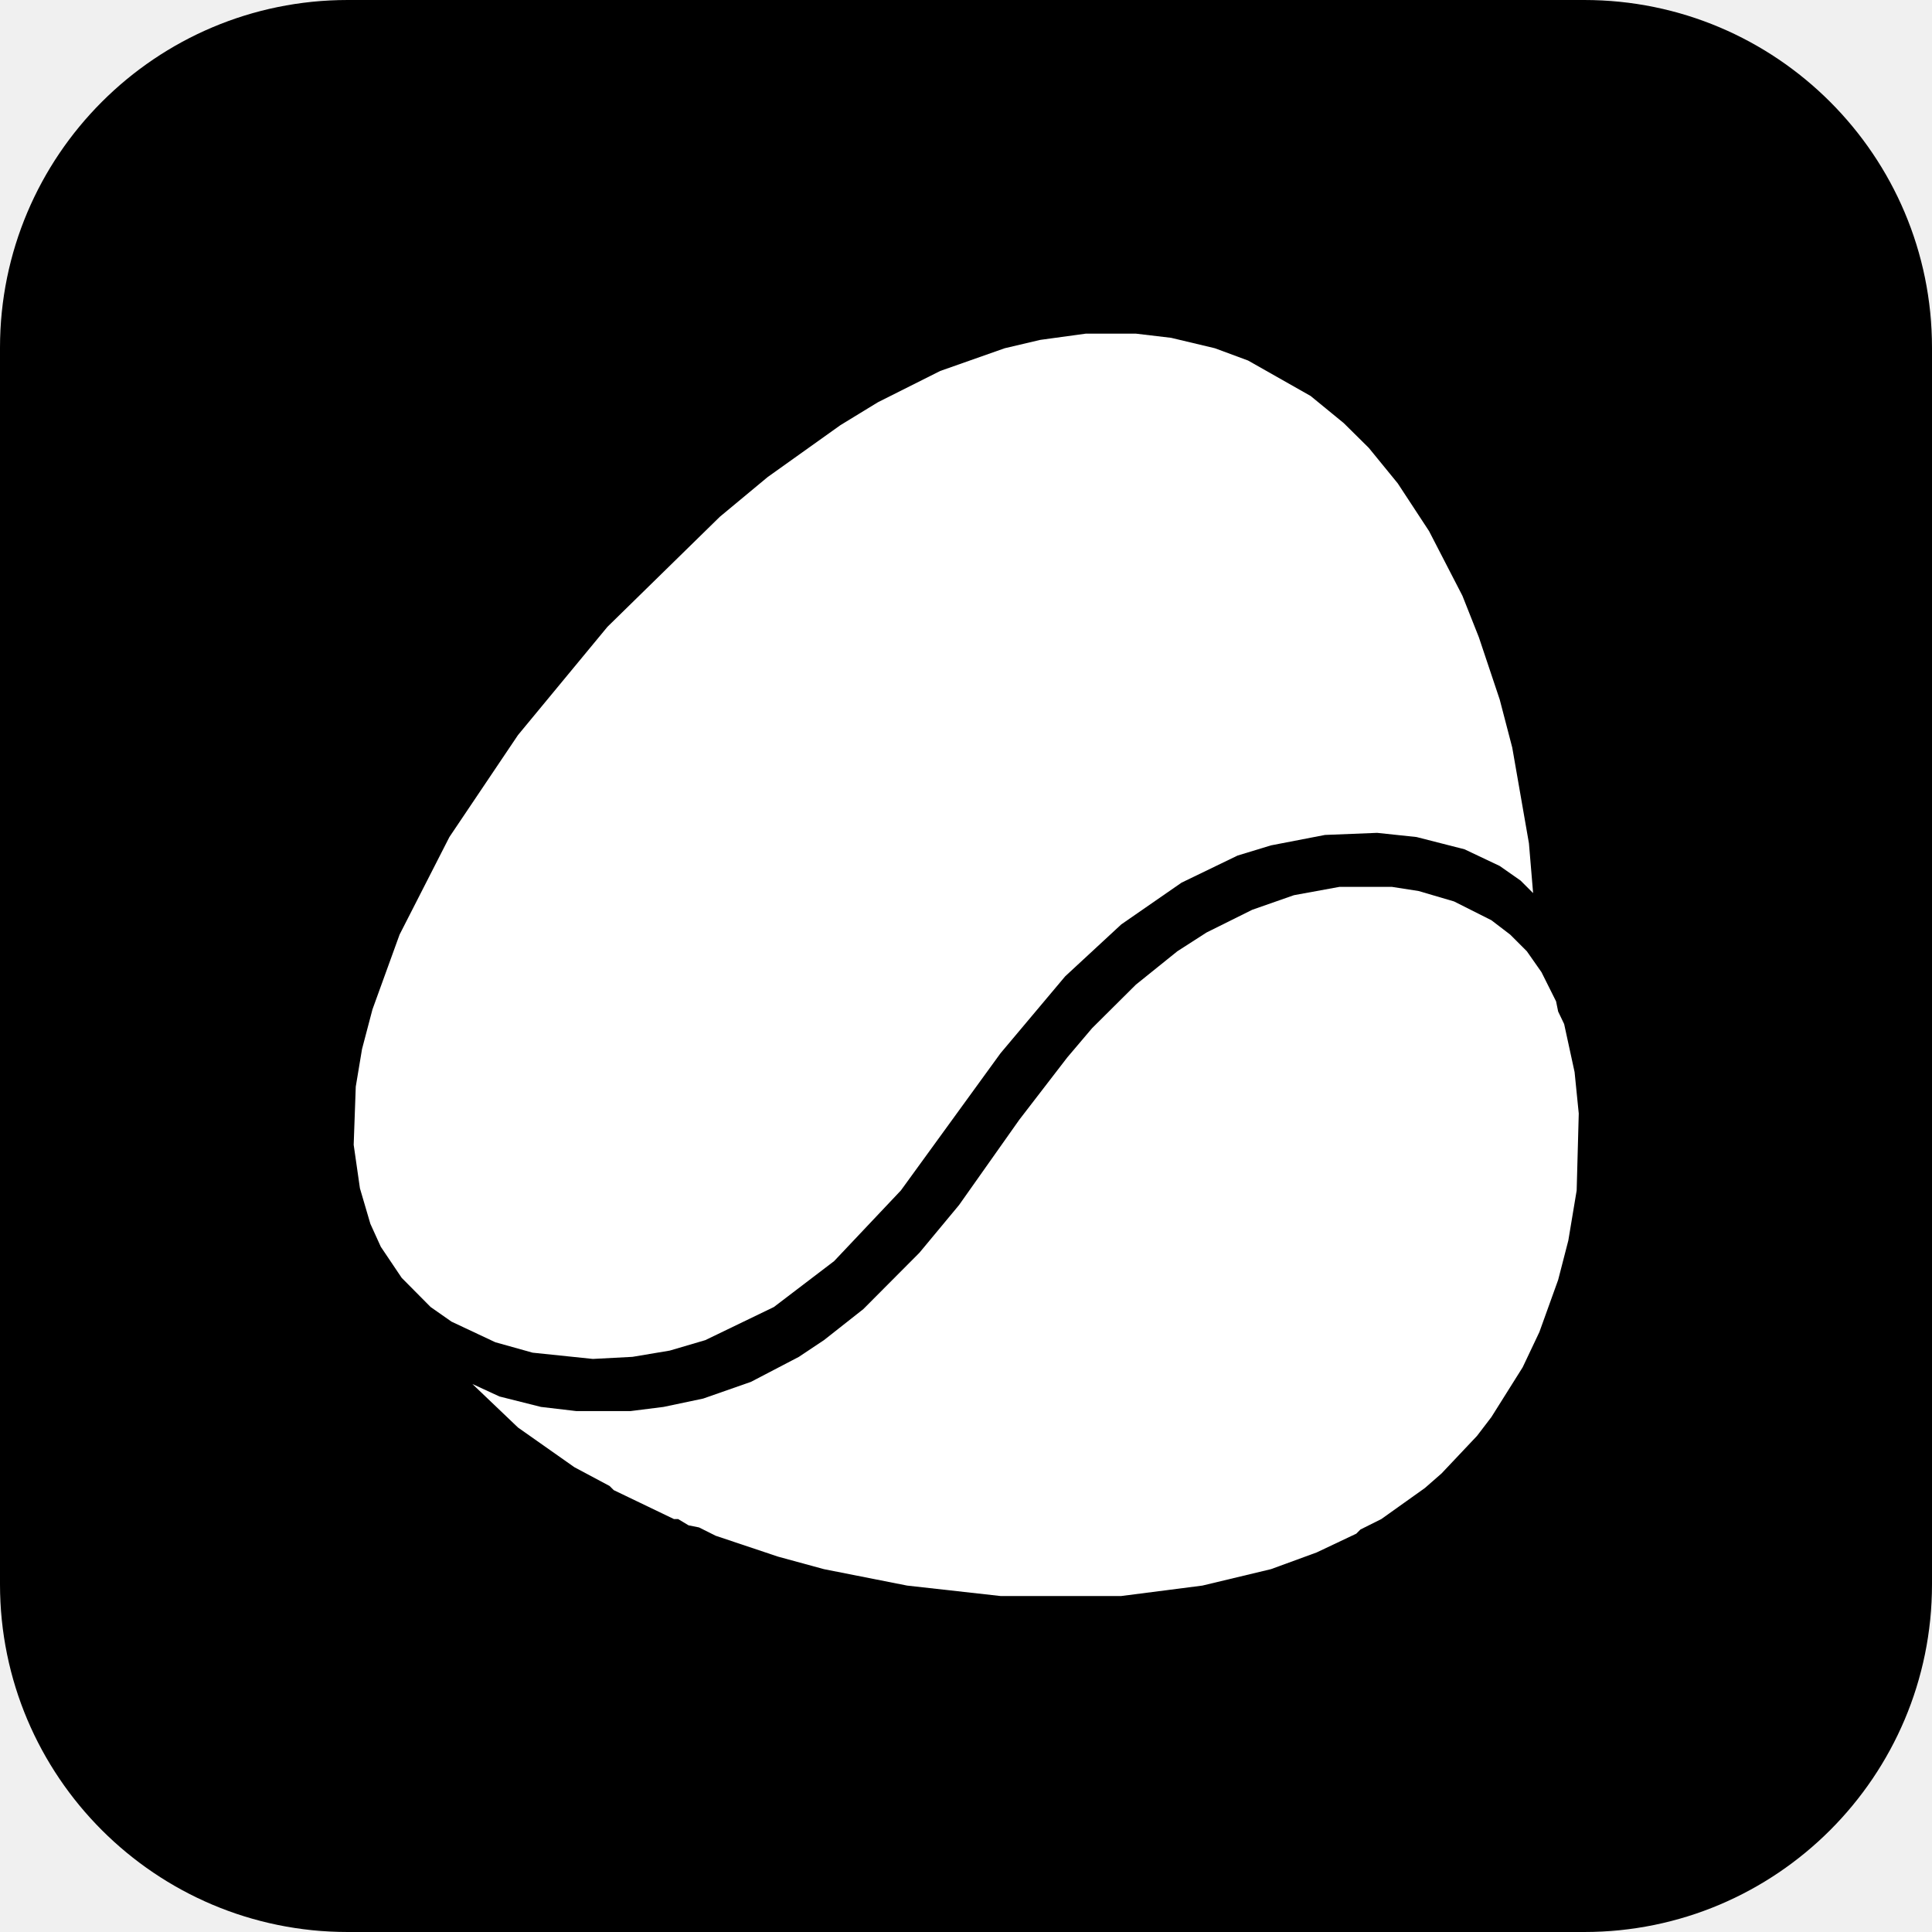
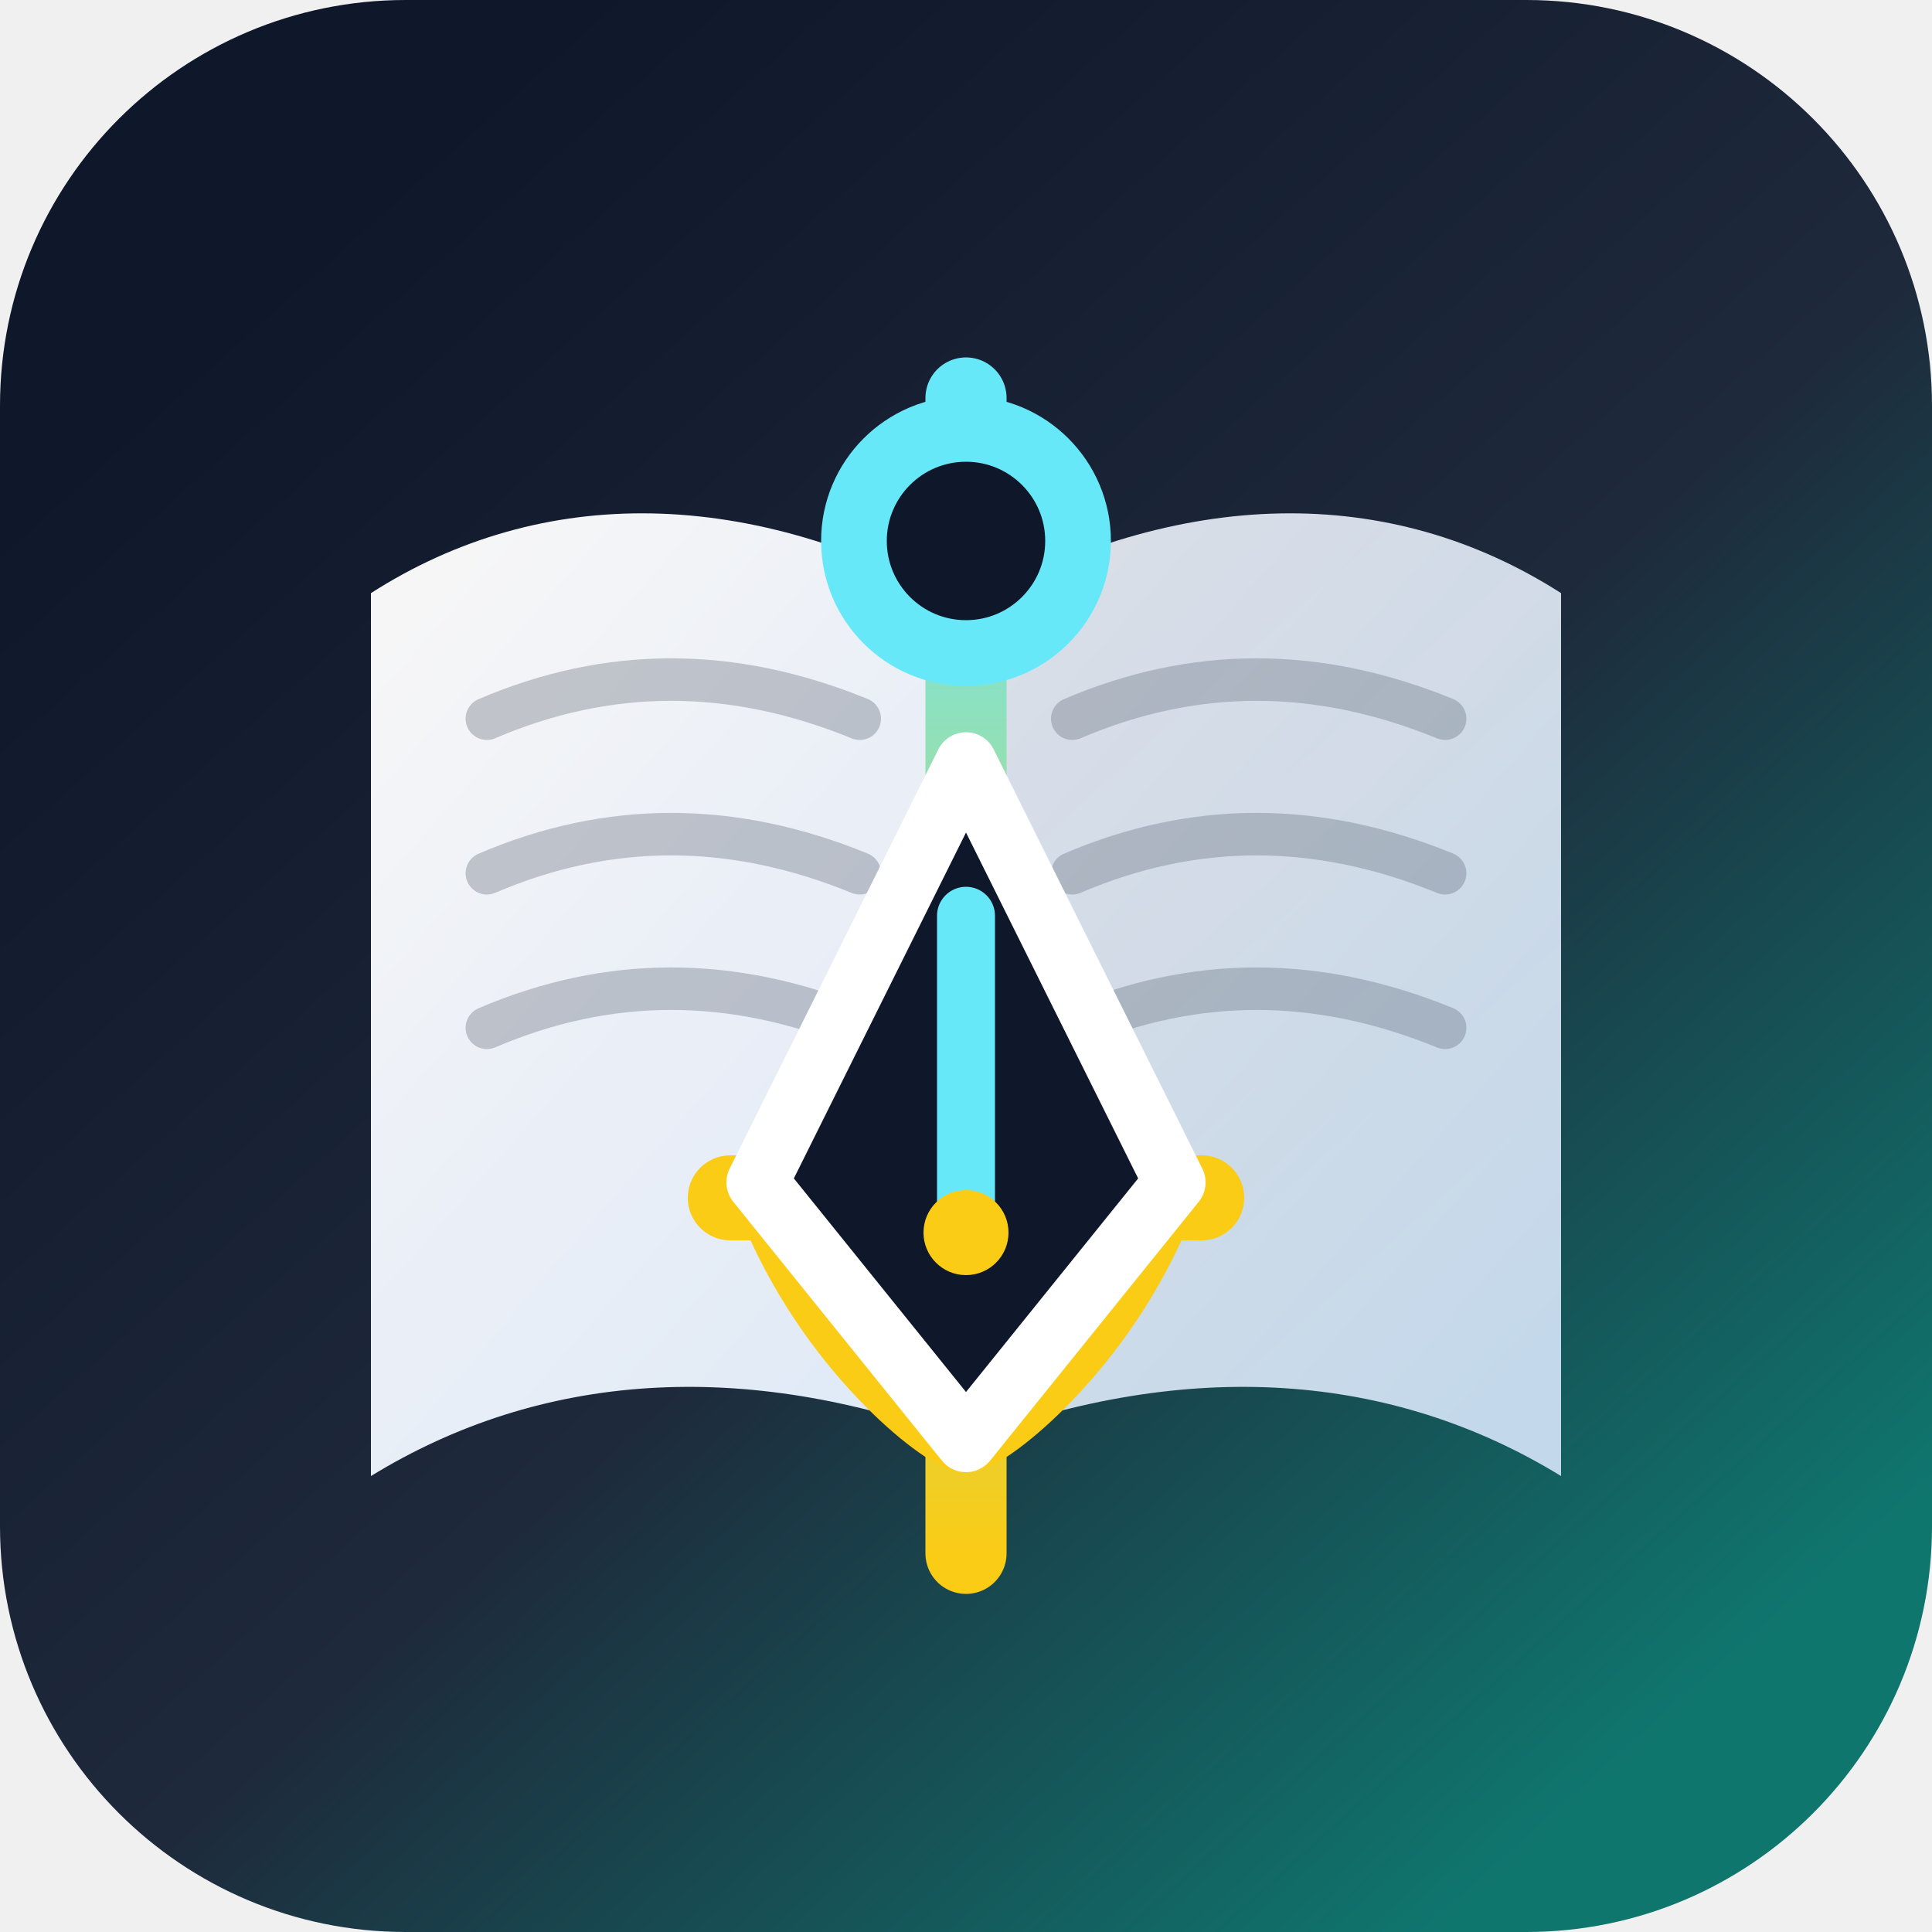
- <svg xmlns="http://www.w3.org/2000/svg" viewBox="0 0 1000 1000" width="100%" height="100%">
-   <rect width="1000" height="1000" rx="180" fill="#000000" />
-   <g fill="#FFFFFF" transform="translate(-184, -132) scale(1.35)">
-     <path d="M 736.0 490.4 L 733.7 485.6 L 732.9 481.7 L 727.3 470.5 L 721.7 462.5 L 715.3 456.1 L 708.1 450.6 L 693.8 443.4 L 680.2 439.4 L 669.9 437.8 L 649.9 437.8 L 632.4 441.0 L 616.4 446.6 L 598.9 455.3 L 587.7 462.5 L 571.8 475.3 L 555.0 492.0 L 545.5 503.2 L 527.1 527.1 L 504.0 559.8 L 488.8 578.1 L 467.3 599.7 L 452.2 611.6 L 442.6 618.0 L 424.2 627.6 L 405.9 634.0 L 390.7 637.2 L 378.0 638.8 L 357.3 638.8 L 343.7 637.2 L 327.8 633.2 L 317.4 628.4 L 334.9 645.1 L 356.5 660.3 L 370.0 667.5 L 371.6 669.1 L 394.7 680.2 L 396.3 680.2 L 400.3 682.6 L 404.3 683.4 L 410.7 686.6 L 434.6 694.6 L 452.2 699.4 L 484.1 705.7 L 519.9 709.7 L 566.2 709.7 L 597.3 705.7 L 623.6 699.4 L 641.1 693.0 L 656.3 685.8 L 657.9 684.2 L 665.9 680.2 L 682.6 668.3 L 689.0 662.7 L 702.6 648.3 L 708.1 641.1 L 720.1 622.0 L 726.5 608.5 L 733.7 588.5 L 737.6 573.4 L 740.8 554.2 L 741.6 524.7 L 740.0 508.8 Z" />
-     <path d="M 661.1 269.5 L 651.5 260.0 L 638.8 249.6 L 614.8 236.0 L 602.1 231.3 L 585.3 227.3 L 571.8 225.7 L 552.6 225.7 L 535.1 228.1 L 521.5 231.3 L 496.8 240.0 L 472.9 252.0 L 458.5 260.8 L 430.6 280.7 L 412.3 295.9 L 369.2 338.1 L 334.9 379.6 L 308.6 418.7 L 289.5 456.1 L 279.1 484.8 L 275.1 500.0 L 272.7 514.4 L 271.9 536.7 L 274.3 553.4 L 278.3 567.0 L 282.3 575.8 L 290.3 587.7 L 301.4 598.9 L 309.4 604.5 L 326.2 612.4 L 340.5 616.4 L 363.6 618.8 L 378.8 618.0 L 393.1 615.6 L 406.7 611.6 L 433.0 598.9 L 456.1 581.3 L 481.7 554.2 L 519.9 501.6 L 544.7 472.1 L 566.2 452.2 L 589.3 436.2 L 610.8 425.8 L 623.6 421.9 L 644.3 417.9 L 664.3 417.1 L 679.4 418.7 L 697.8 423.4 L 711.3 429.8 L 719.3 435.4 L 724.1 440.2 L 722.5 421.1 L 716.1 384.4 L 711.3 366.0 L 703.3 342.1 L 697.0 326.2 L 684.2 301.4 L 672.2 283.1 Z" />
-   </g>
+ <svg xmlns="http://www.w3.org/2000/svg" viewBox="0 0 1000 1000" width="100%" height="100%" role="img" aria-label="Novelist">
+   <defs>
+     <linearGradient id="novelist-bg" x1="160" y1="120" x2="860" y2="900" gradientUnits="userSpaceOnUse">
+       <stop offset="0" stop-color="#0f172a" />
+       <stop offset="0.54" stop-color="#1e293b" />
+       <stop offset="1" stop-color="#0f766e" />
+     </linearGradient>
+     <linearGradient id="novelist-page" x1="238" y1="286" x2="760" y2="746" gradientUnits="userSpaceOnUse">
+       <stop offset="0" stop-color="#ffffff" />
+       <stop offset="1" stop-color="#dbeafe" />
+     </linearGradient>
+     <linearGradient id="novelist-accent" x1="498" y1="214" x2="498" y2="806" gradientUnits="userSpaceOnUse">
+       <stop offset="0" stop-color="#67e8f9" />
+       <stop offset="1" stop-color="#facc15" />
+     </linearGradient>
+   </defs>
+   <rect width="1000" height="1000" rx="210" fill="url(#novelist-bg)" />
+   <path d="M192 764c88-54 193-61 306-19V313c-109-61-217-63-306-6v457Z" fill="url(#novelist-page)" opacity="0.96" />
+   <path d="M808 764c-88-54-193-61-306-19V313c109-61 217-63 306-6v457Z" fill="url(#novelist-page)" opacity="0.88" />
+   <path d="M500 313v432" fill="none" stroke="#0f172a" stroke-width="18" stroke-linecap="round" opacity="0.22" />
+   <path d="M252 372c63-27 127-27 193 0M252 452c63-27 127-27 193 0M252 532c63-27 127-27 193 0" fill="none" stroke="#0f172a" stroke-width="22" stroke-linecap="round" opacity="0.22" />
+   <path d="M555 372c63-27 127-27 193 0M555 452c63-27 127-27 193 0M555 532c63-27 127-27 193 0" fill="none" stroke="#0f172a" stroke-width="22" stroke-linecap="round" opacity="0.2" />
+   <path d="M500 206v598" fill="none" stroke="url(#novelist-accent)" stroke-width="42" stroke-linecap="round" />
+   <circle cx="500" cy="280" r="58" fill="#0f172a" stroke="#67e8f9" stroke-width="34" />
+   <path d="M403 620c30 76 89 120 97 120s67-44 97-120" fill="none" stroke="#facc15" stroke-width="44" stroke-linecap="round" stroke-linejoin="round" />
+   <path d="M378 620h244" fill="none" stroke="#facc15" stroke-width="44" stroke-linecap="round" />
+   <path d="M500 395 608 612 500 746 392 612 500 395Z" fill="#0f172a" stroke="#ffffff" stroke-width="32" stroke-linejoin="round" />
+   <path d="M500 474v164" fill="none" stroke="#67e8f9" stroke-width="30" stroke-linecap="round" />
+   <circle cx="500" cy="638" r="22" fill="#facc15" />
</svg>
